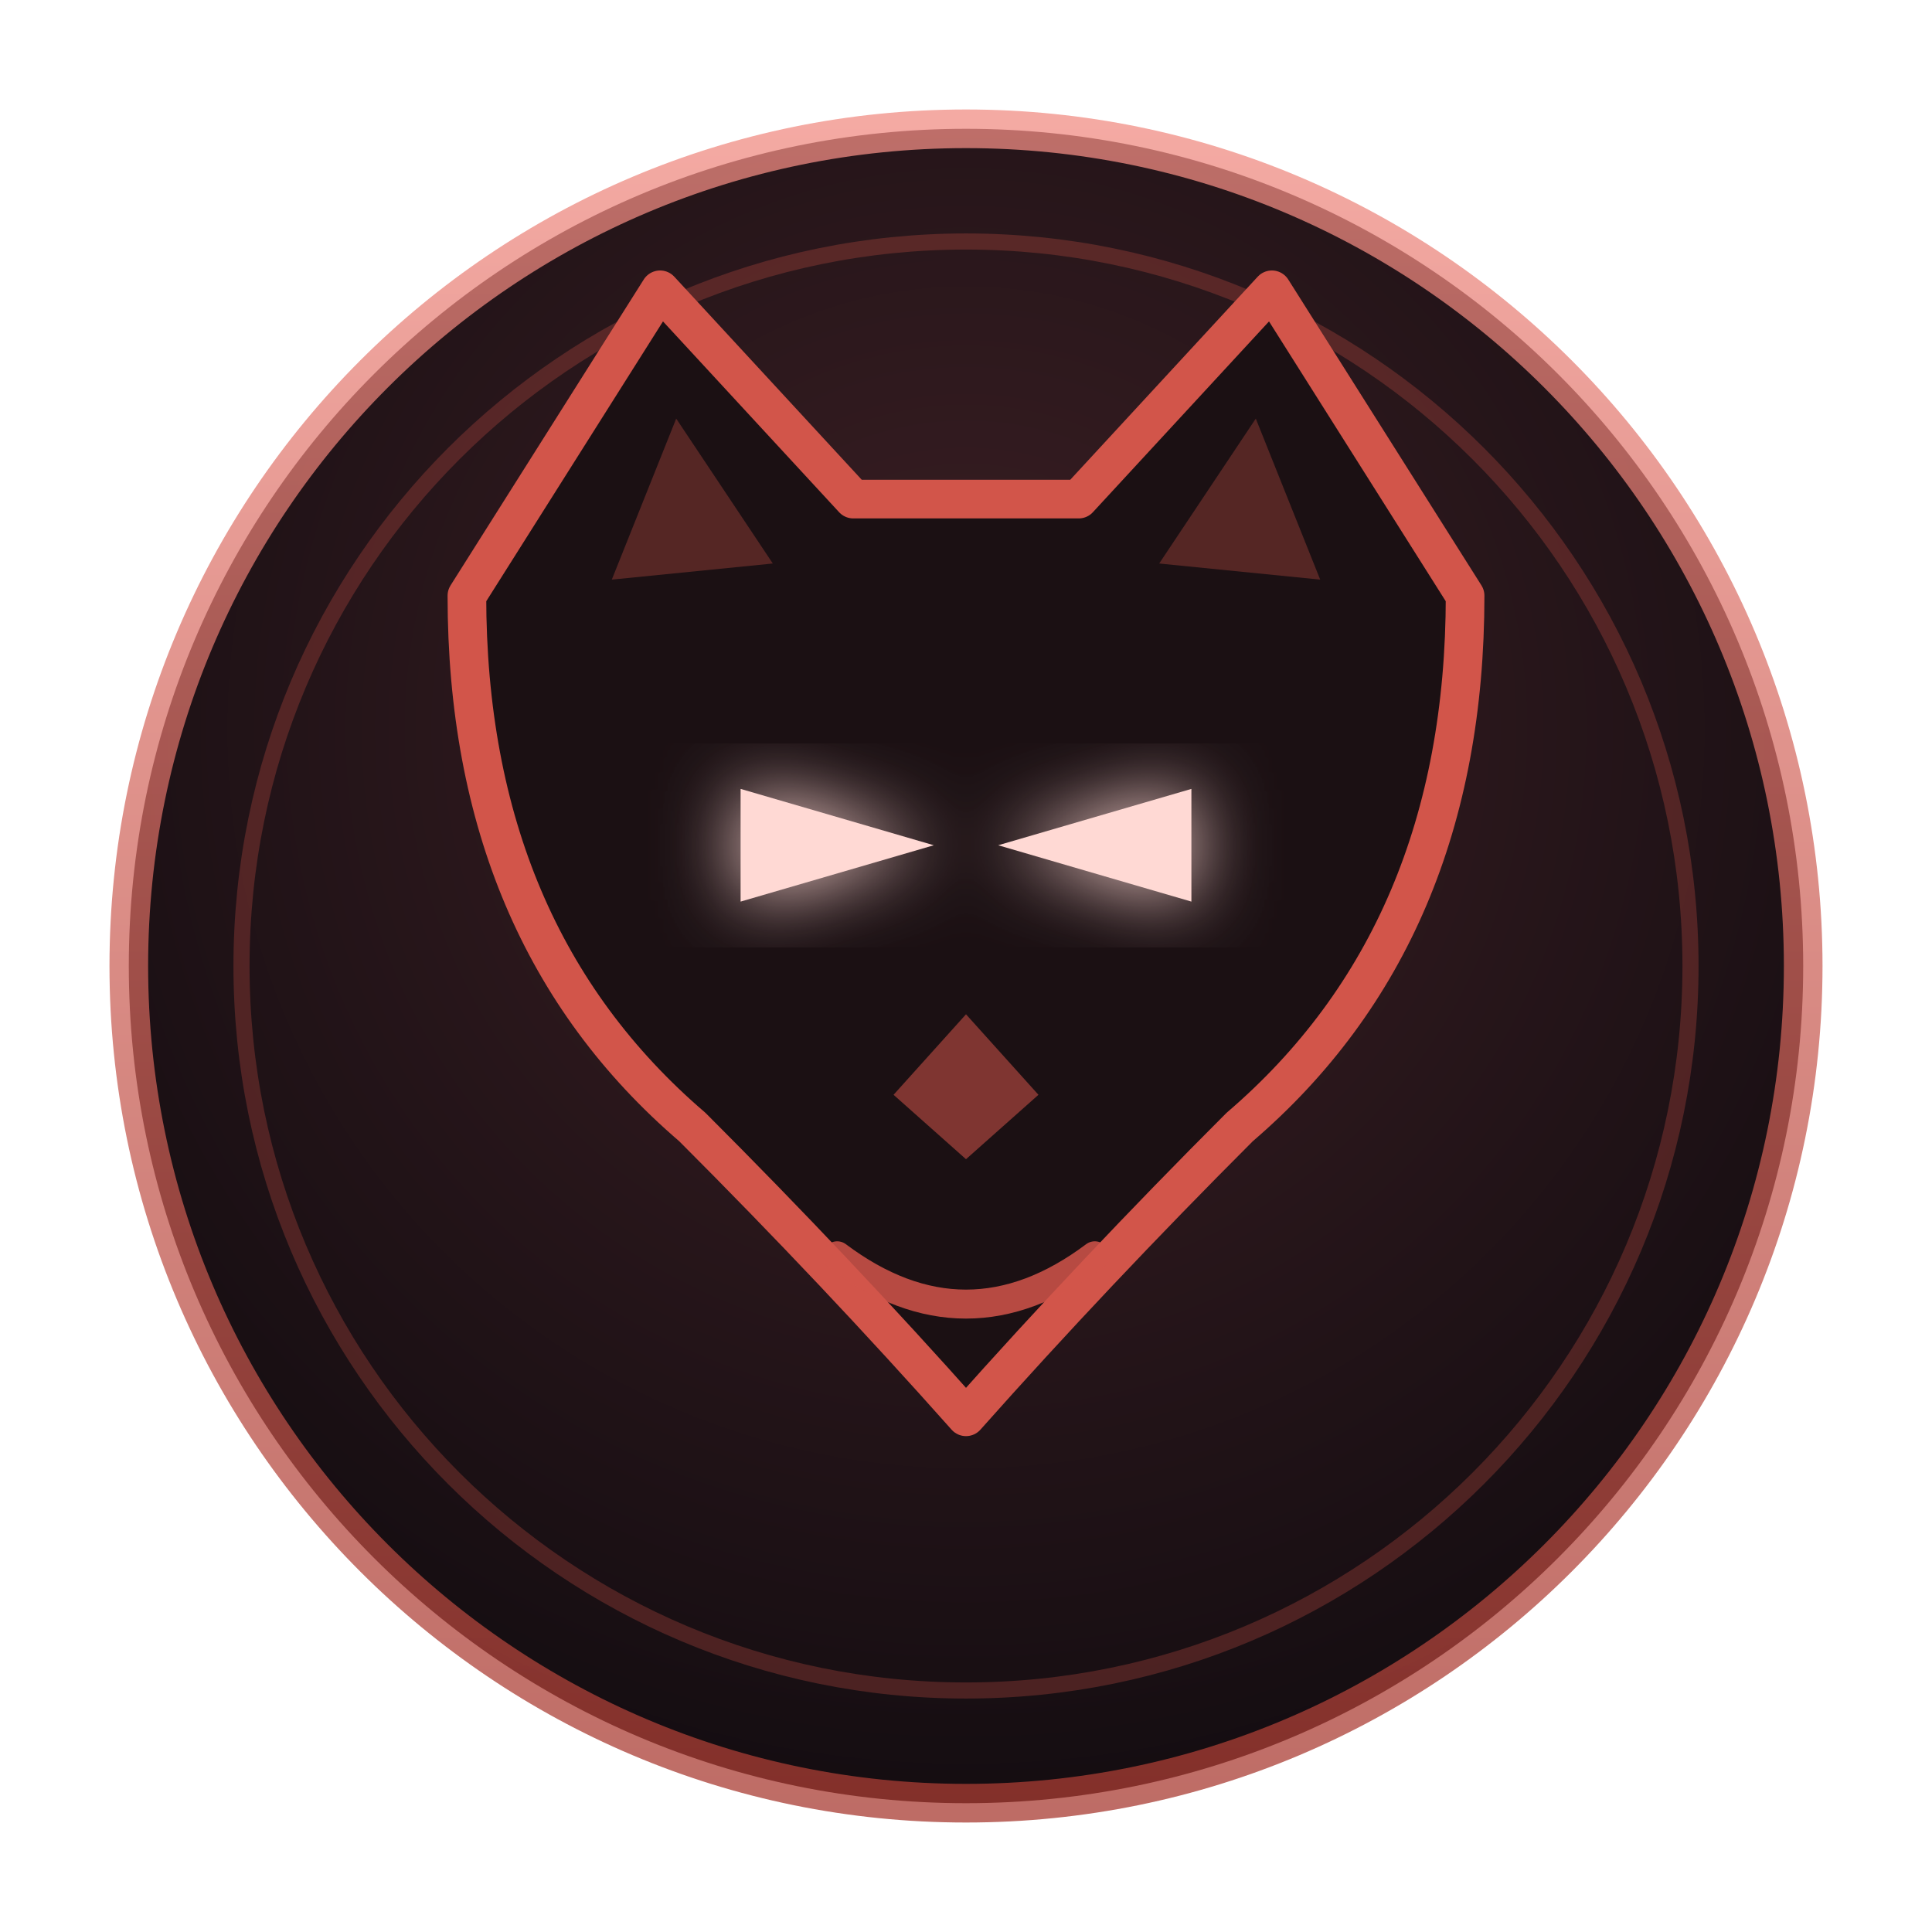
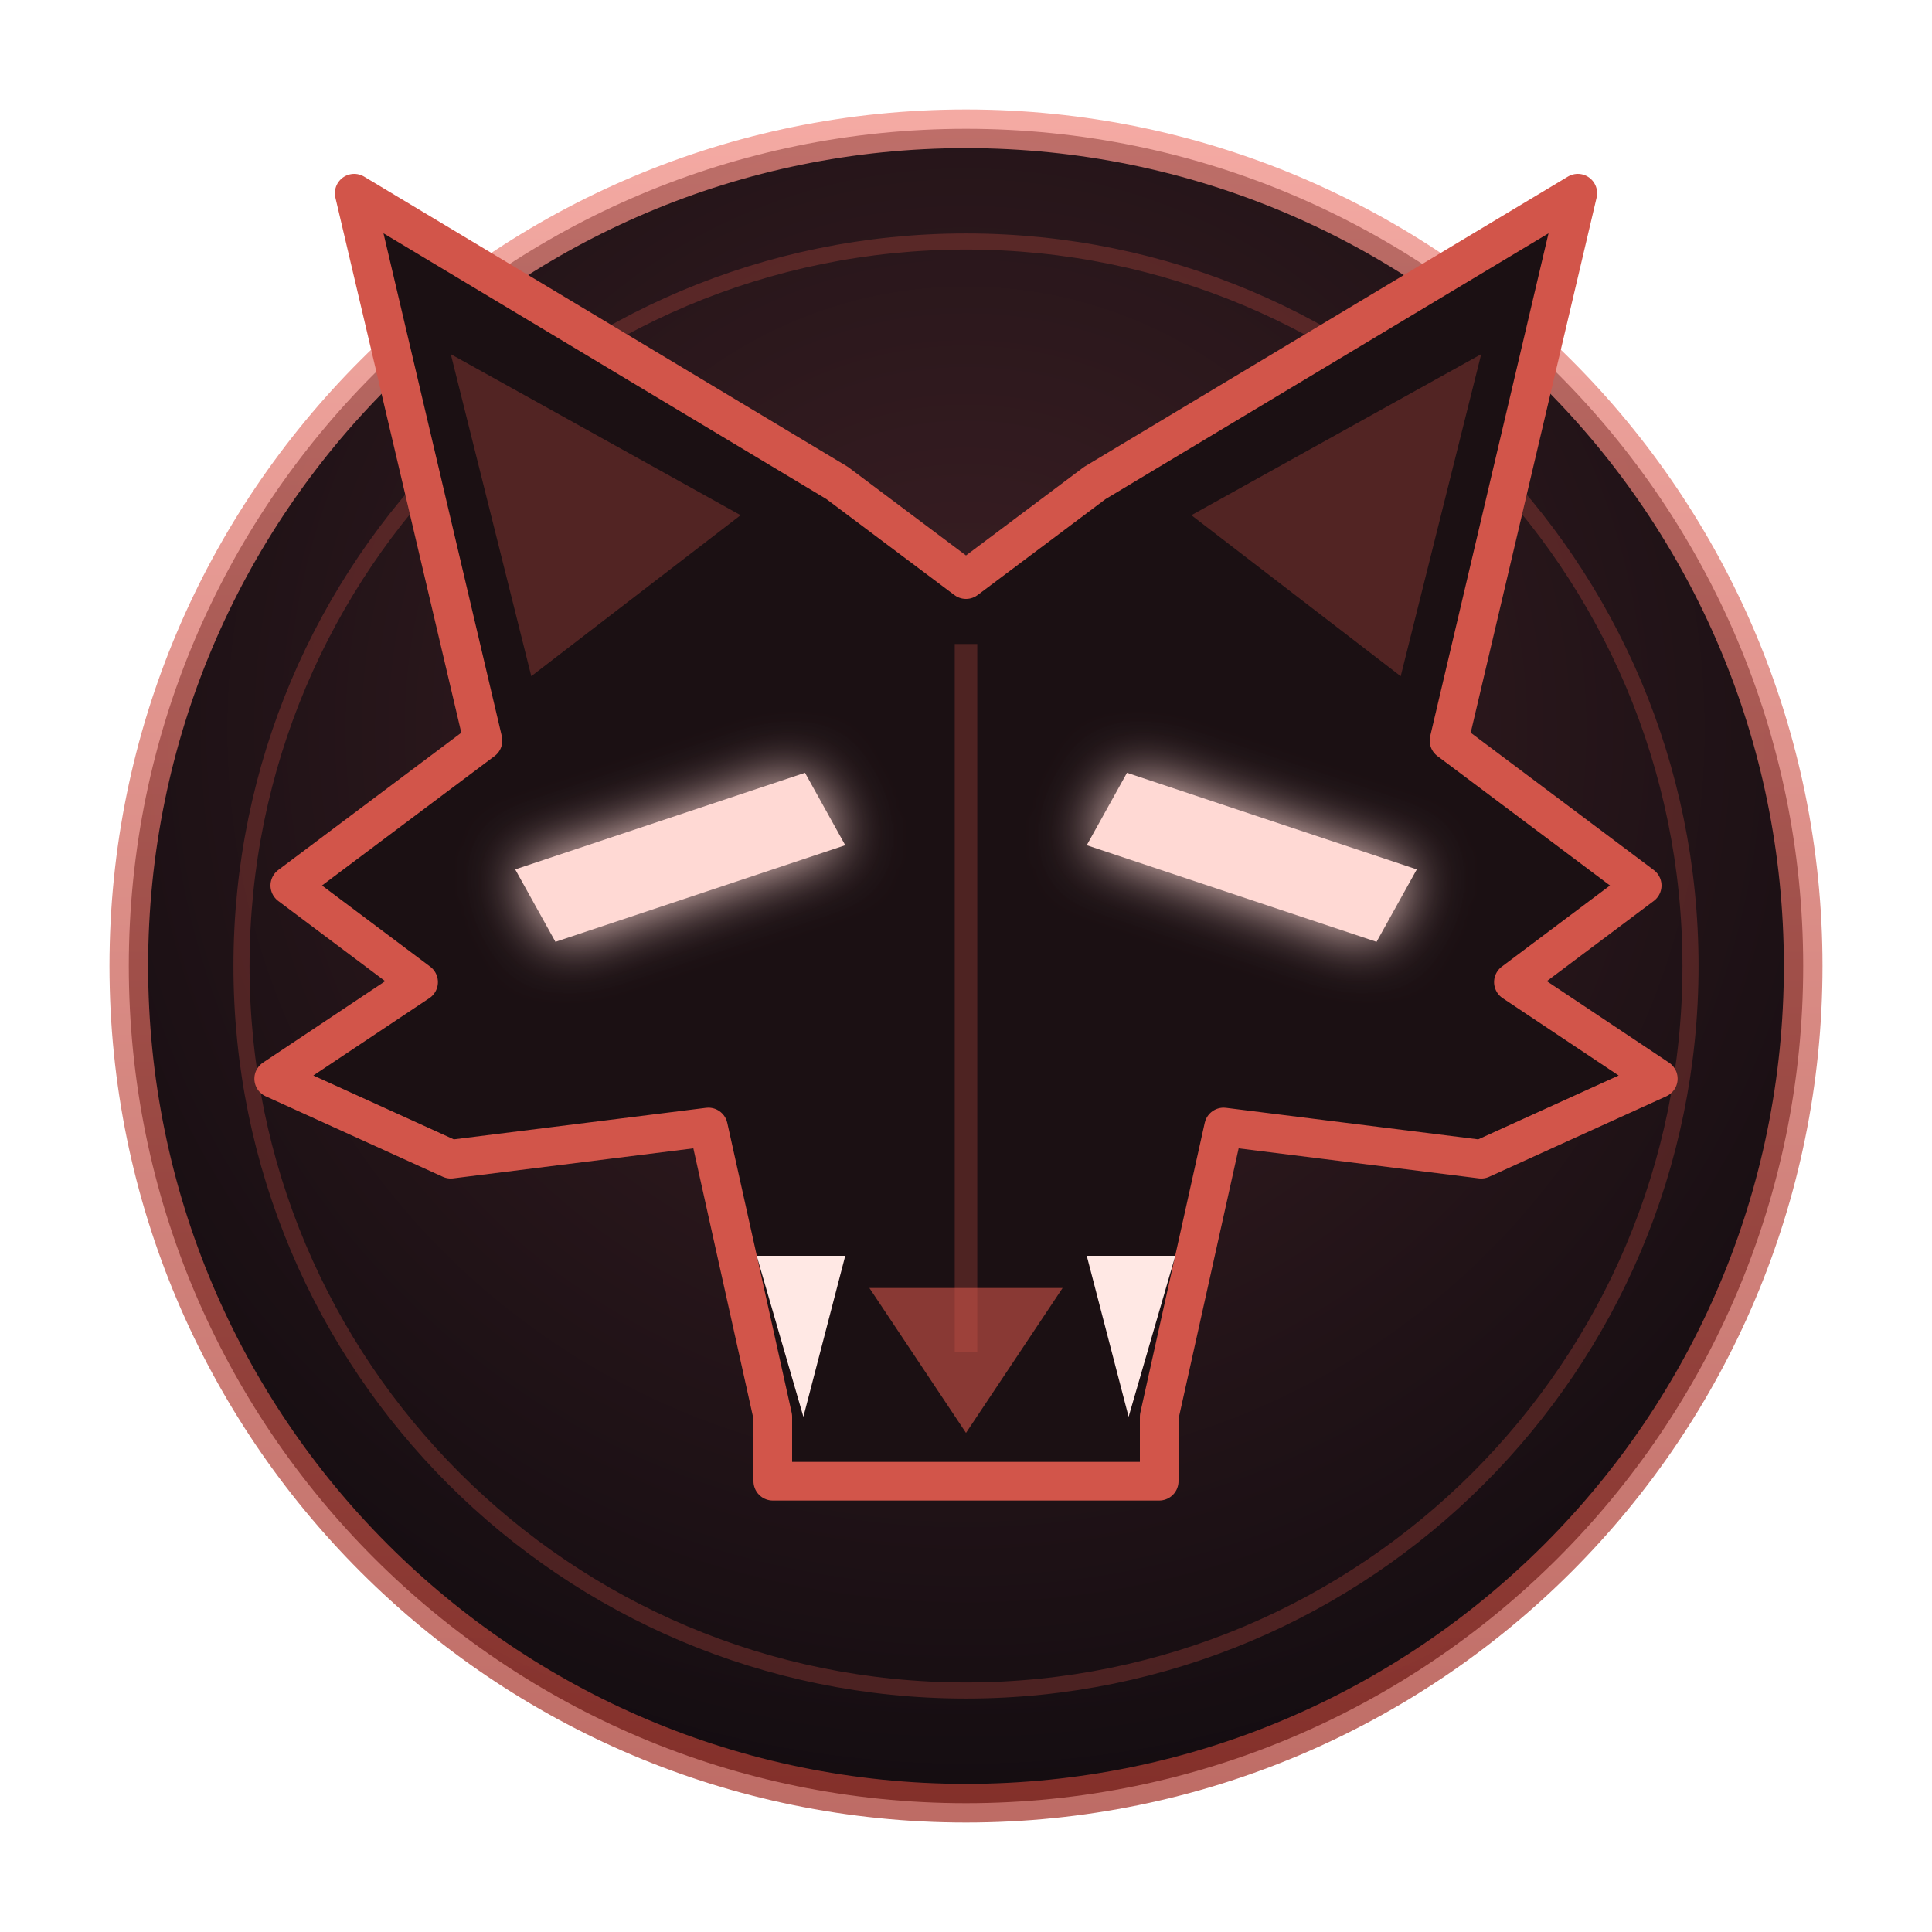
<svg xmlns="http://www.w3.org/2000/svg" viewBox="0 0 120 120" width="120" height="120" role="img" aria-label="狼人">
  <defs>
    <radialGradient id="w-plate" cx="50%" cy="36%" r="70%">
      <stop offset="0" stop-color="#3c1f24" />
      <stop offset="1" stop-color="#100b0f" />
    </radialGradient>
    <linearGradient id="w-ring" x1="0" y1="0" x2="0" y2="1">
      <stop offset="0" stop-color="#f08d84" />
      <stop offset="1" stop-color="#a83b32" />
    </linearGradient>
    <filter id="w-glow" x="-40%" y="-40%" width="180%" height="180%">
-       <feGaussianBlur stdDeviation="2.4" result="b" />
+       <feGaussianBlur stdDeviation="1.8" result="b" />
      <feMerge>
        <feMergeNode in="b" />
        <feMergeNode in="SourceGraphic" />
      </feMerge>
    </filter>
  </defs>
  <circle cx="60" cy="60" r="52" fill="url(#w-plate)" />
  <circle cx="60" cy="60" r="52" fill="none" stroke="url(#w-ring)" stroke-width="2.4" stroke-opacity="0.75" />
  <circle cx="60" cy="60" r="45" fill="none" stroke="#d2554a" stroke-opacity="0.28" stroke-width="1" />
-   <path d="M29 37 L41 18 L53 31 L67 31 L79 18 L91 37 Q91 58 77 70 Q68 79 60 88 Q52 79 43 70 Q29 58 29 37 Z" fill="#1b1013" stroke="#d2554a" stroke-width="2.4" stroke-linejoin="round" />
-   <path d="M42 26 L48 35 L38 36 Z" fill="#d2554a" fill-opacity="0.32" />
-   <path d="M78 26 L72 35 L82 36 Z" fill="#d2554a" fill-opacity="0.32" />
+   <path d="M22 12 L30 46 L18 55 L26 61 L17 67 L28 72 L44 70 L48 88 L48 92 L72 92 L72 88 L76 70 L92 72 L103 67 L94 61 L102 55 L90 46 L98 12 L68 30 L60 36 L52 30 Z" fill="#1b1013" stroke="#d2554a" stroke-width="2.4" stroke-linejoin="round" />
+   <path d="M28 22 L33 42 L46 32 Z" fill="#d2554a" fill-opacity="0.3" />
+   <path d="M92 22 L87 42 L74 32 Z" fill="#d2554a" fill-opacity="0.3" />
+   <path d="M60 40 V84" stroke="#d2554a" stroke-width="1.4" stroke-opacity="0.28" />
  <g filter="url(#w-glow)">
-     <path d="M46 49 L58 52.5 L46 56 Z" fill="#ffd9d4" />
-     <path d="M74 49 L62 52.5 L74 56 Z" fill="#ffd9d4" />
+     <path d="M32 54 L50 48 L52.5 52.5 L34.5 58.5 Z" fill="#ffd9d4" />
+     <path d="M88 54 L70 48 L67.5 52.5 L85.5 58.5 Z" fill="#ffd9d4" />
  </g>
-   <path d="M60 63 l-4.5 5 4.5 4 4.5 -4 Z" fill="#d2554a" fill-opacity="0.55" />
-   <path d="M52 78 q8 6 16 0" fill="none" stroke="#d2554a" stroke-width="1.8" stroke-linecap="round" stroke-opacity="0.85" />
+   <path d="M54 80 L66 80 L60 89 Z" fill="#d2554a" fill-opacity="0.6" />
+   <path d="M47 78 l5.5 0 l-2.6 10 Z" fill="#ffe8e4" />
+   <path d="M67.5 78 l5.5 0 l-2.9 10 Z" fill="#ffe8e4" />
</svg>
